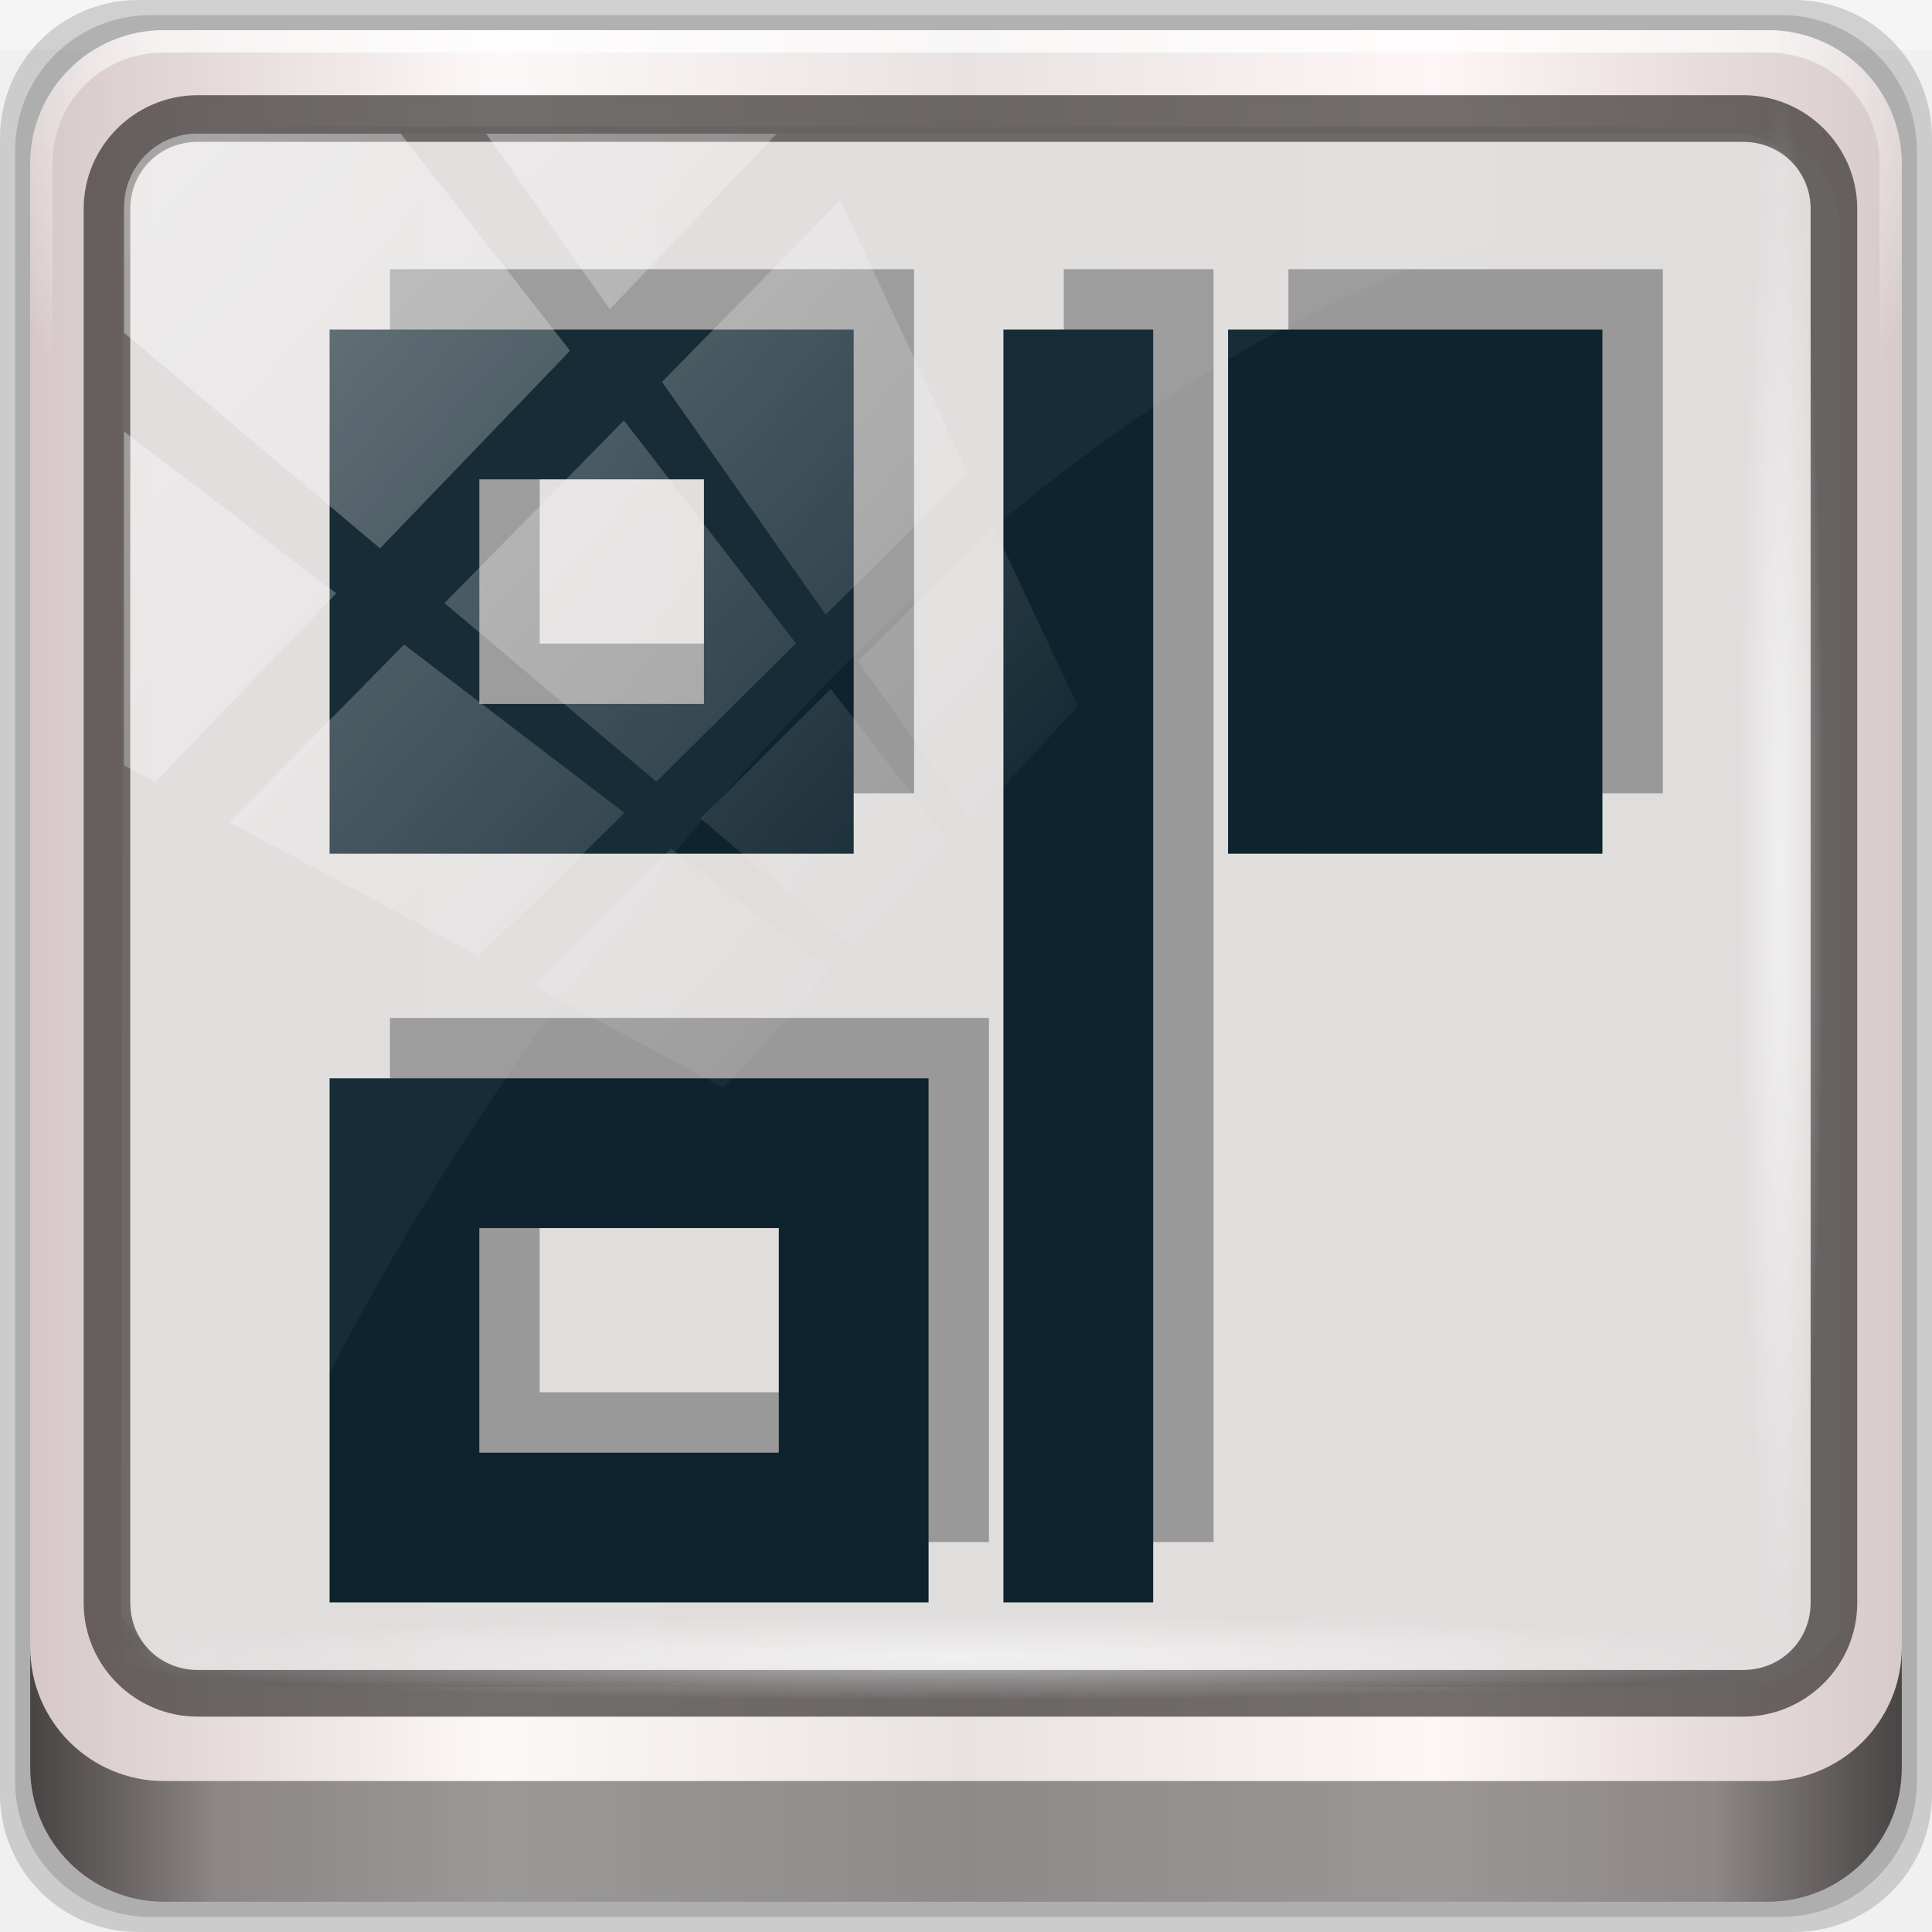
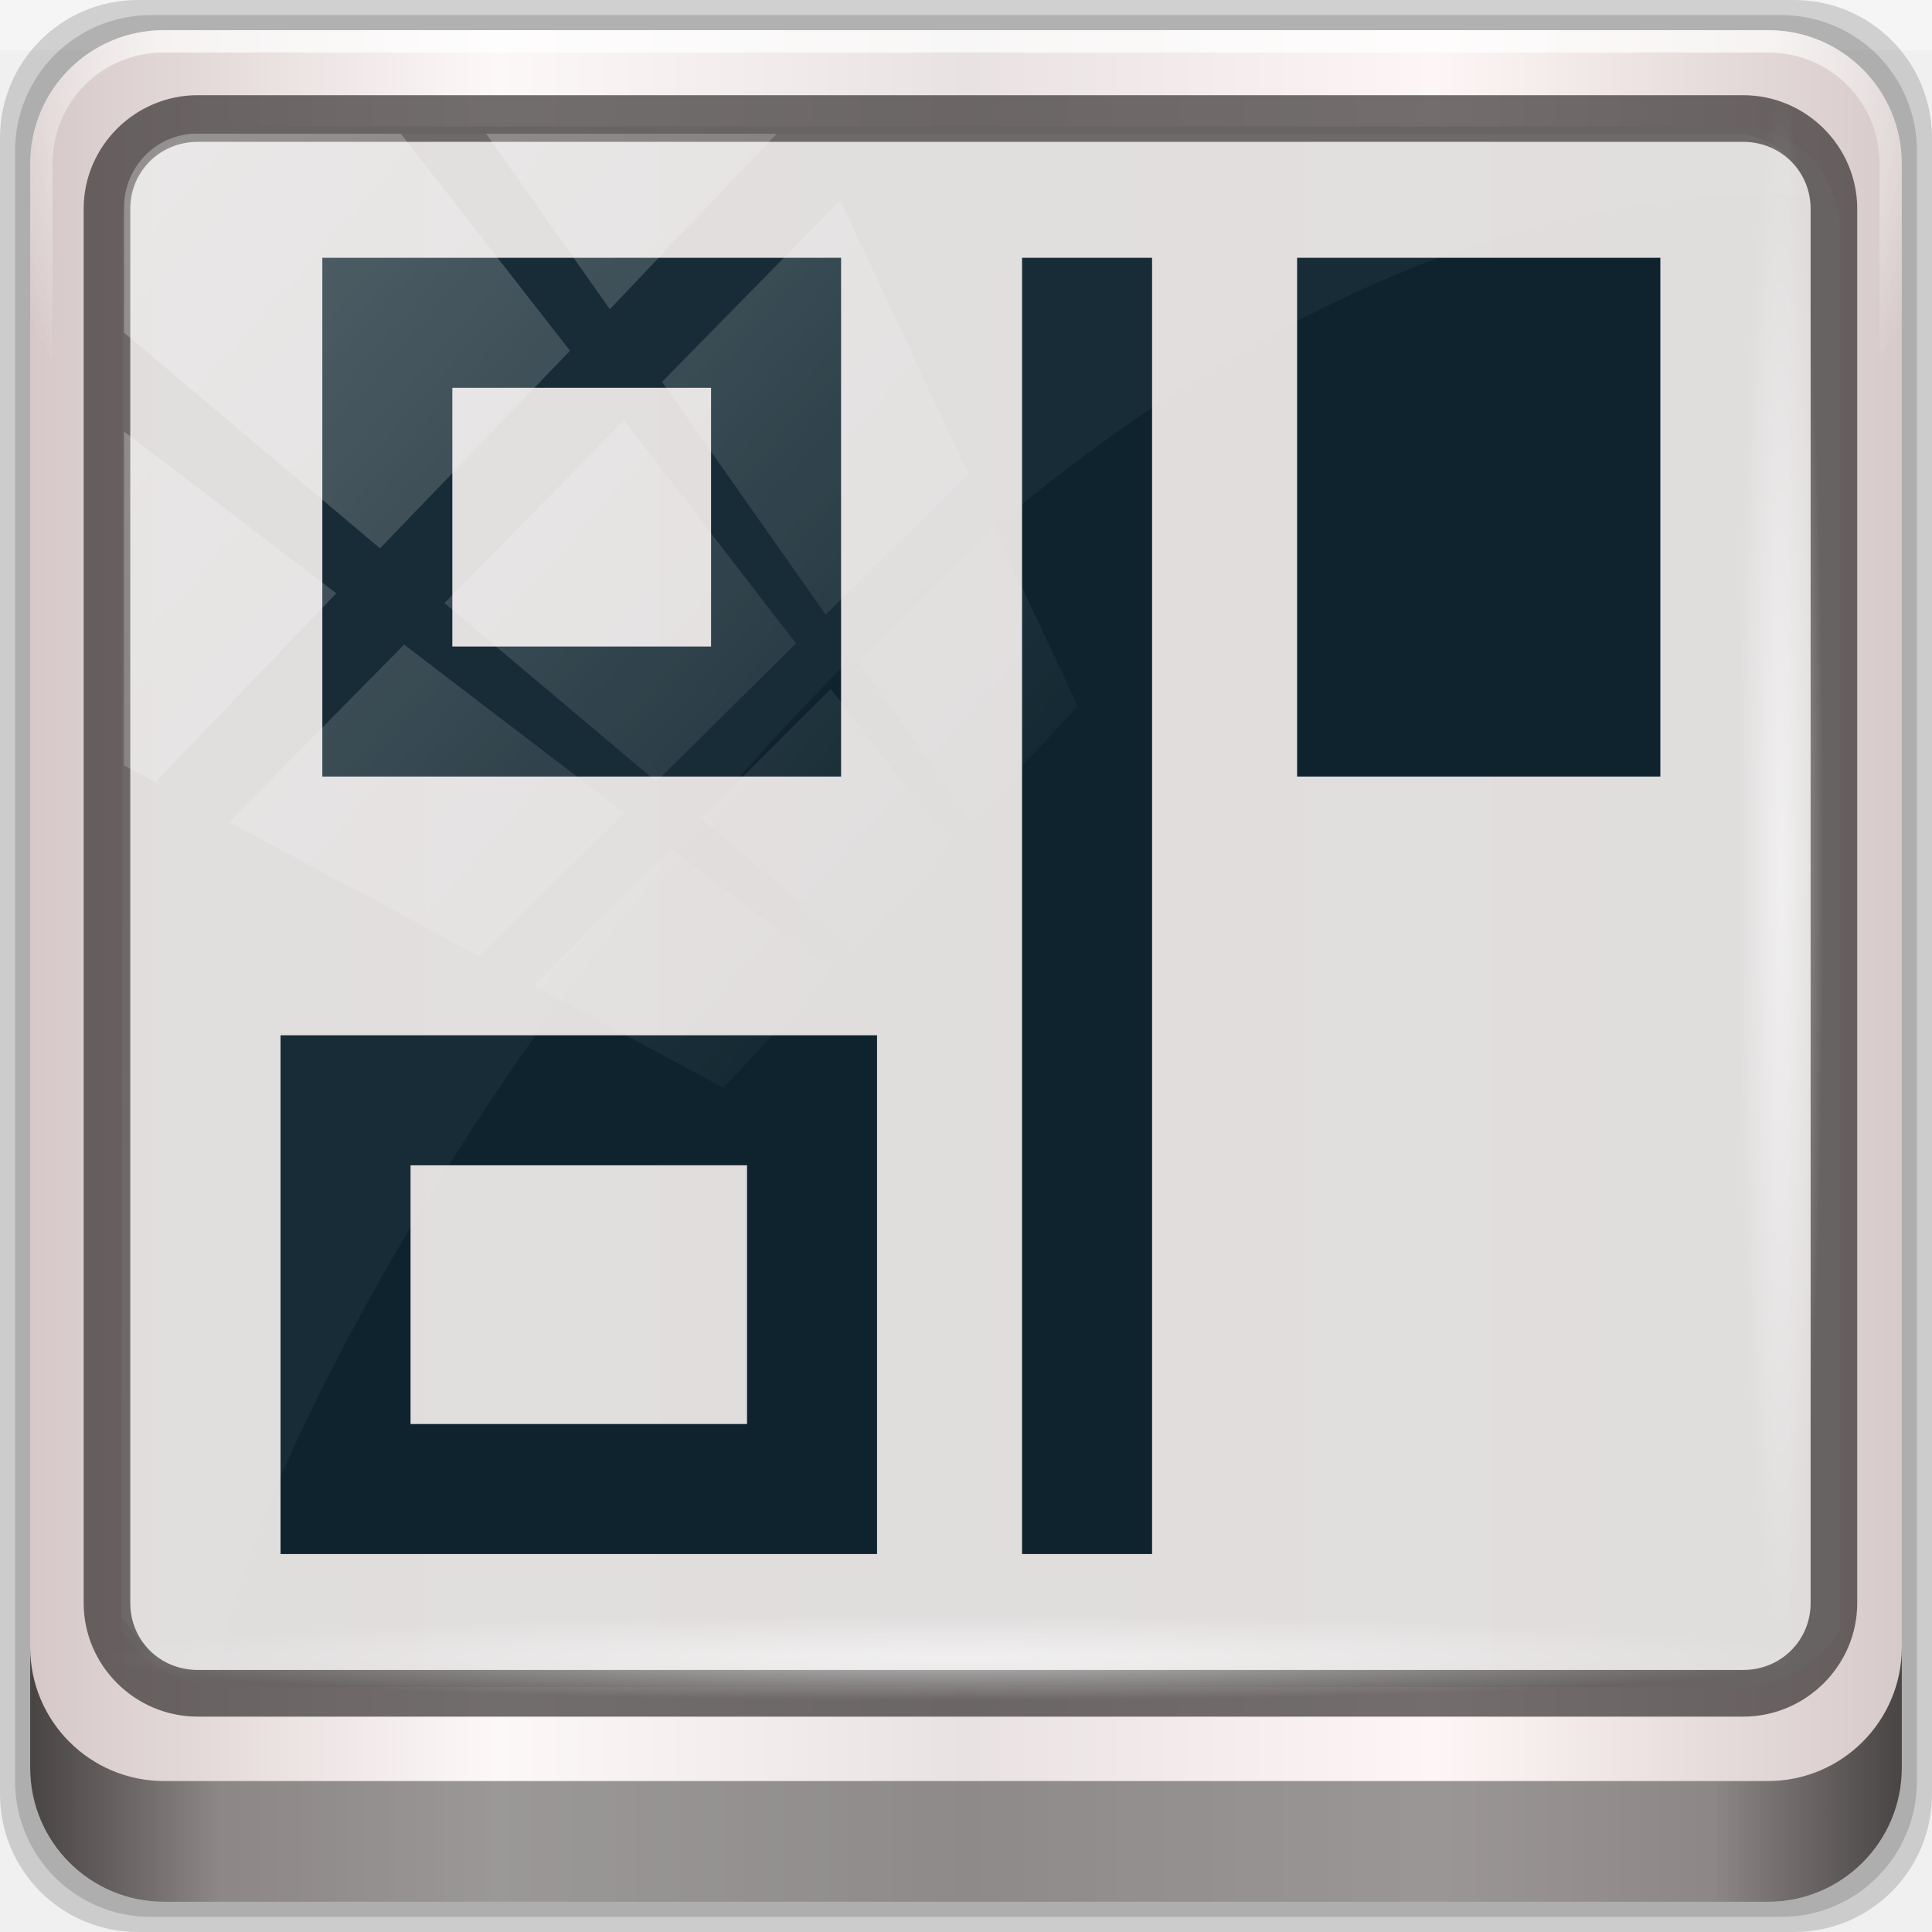
<svg xmlns="http://www.w3.org/2000/svg" xmlns:xlink="http://www.w3.org/1999/xlink" viewBox="0 0 96 96" version="1.1" id="svg6">
  <defs id="defs3051">
    <style type="text/css" id="current-color-scheme">
      .ColorScheme-Text {
        color:#4d4d4d;
      }
      </style>
    <linearGradient y2="47" x2="90" y1="47" x1="6" gradientTransform="matrix(1.141506,0,0,1.141506,7.069338,-16.1436)" gradientUnits="userSpaceOnUse" id="linearGradient7426" xlink:href="#linearGradient6139-0" />
    <linearGradient id="linearGradient6139-0">
      <stop id="stop6141-2" offset="0" style="stop-color:#d6c8c8;stop-opacity:1" />
      <stop style="stop-color:#fdf8f8;stop-opacity:1" offset="0.25" id="stop6151-0" />
      <stop style="stop-color:#e9e2e2;stop-opacity:1" offset="0.5" id="stop6147-1" />
      <stop id="stop6149-4" offset="0.75" style="stop-color:#fef6f6;stop-opacity:1" />
      <stop id="stop6143-4" offset="1" style="stop-color:#d7caca;stop-opacity:1" />
    </linearGradient>
    <radialGradient r="41" fy="6.213" fx="158" cy="6.213" cx="158" gradientTransform="matrix(0,1.729007,-2.17417,0,120.3277,-221.4261)" gradientUnits="userSpaceOnUse" id="radialGradient7428" xlink:href="#linearGradient3888-8-4-8-6" />
    <linearGradient id="linearGradient3888-8-4-8-6">
      <stop style="stop-color:#ffffff;stop-opacity:1;" offset="0" id="stop3890-4-7-9-7" />
      <stop style="stop-color:#ffffff;stop-opacity:0;" offset="1" id="stop3892-5-8-2-7" />
    </linearGradient>
    <radialGradient r="42" fy="-27" fx="48" cy="-27" cx="48" gradientTransform="matrix(-1.143651,0,0,-0.9333549,212.7619,-20.40058)" gradientUnits="userSpaceOnUse" id="radialGradient7430" xlink:href="#linearGradient4091-0-3-0-7" />
    <linearGradient id="linearGradient4091-0-3-0-7">
      <stop style="stop-color:#ffffff;stop-opacity:1;" offset="0" id="stop4093-3-6-4-2" />
      <stop id="stop4099-6-1-8-3" offset="0.8" style="stop-color:#ffffff;stop-opacity:1;" />
      <stop style="stop-color:#ffffff;stop-opacity:0;" offset="1" id="stop4095-1-0-7-9" />
    </linearGradient>
    <clipPath id="clipPath4194-1-2-5">
      <rect width="89.6" height="89.6" rx="6.4" ry="6.4" x="6.4" y="6.4" id="rect4196-1-6-2" style="fill:#ff00ff;fill-opacity:1;fill-rule:nonzero;stroke:none;stroke-width:1.067" />
    </clipPath>
    <linearGradient y2="88.172" x2="94.5" y1="88.172" x1="1.5" gradientTransform="matrix(1.031038,0,0,1.031038,12.37182,-11.98263)" gradientUnits="userSpaceOnUse" id="linearGradient7460" xlink:href="#linearGradient3832-0-6-1-1" />
    <linearGradient id="linearGradient3832-0-6-1-1">
      <stop style="stop-color:#000000;stop-opacity:1;" offset="0" id="stop3834-6-3-7-1" />
      <stop id="stop3872-2-4" offset="0.1" style="stop-color:#000000;stop-opacity:0.588;" />
      <stop style="stop-color:#000000;stop-opacity:0.588;" offset="0.9" id="stop3844-6-2-7-6" />
      <stop style="stop-color:#000000;stop-opacity:1;" offset="1" id="stop3836-5-0-2-9" />
    </linearGradient>
    <radialGradient r="43.199" fy="44.893" fx="13.948" cy="44.893" cx="13.948" gradientTransform="matrix(1.0054,0,0,0.05071751,47.32267,70.6723)" gradientUnits="userSpaceOnUse" id="radialGradient7462" xlink:href="#linearGradient3888-8-4-8-6" />
    <radialGradient r="43.199" fy="44.893" fx="13.948" cy="44.893" cx="13.948" gradientTransform="matrix(0.9158986,0,0,0.05071751,19.70581,-105.8956)" gradientUnits="userSpaceOnUse" id="radialGradient7464" xlink:href="#linearGradient3888-8-4-8-6" />
    <linearGradient y2="14.514" x2="50.528" y1="-28.642" x1="2.771" gradientUnits="userSpaceOnUse" id="linearGradient7466" xlink:href="#linearGradient3888-8-4-8-6" />
    <clipPath clipPathUnits="userSpaceOnUse" id="clipPath4156-4">
      <path style="opacity:0.6;fill:#ffffff;fill-opacity:1;stroke:none" d="m 27.046,-55.695 -14.214,13.321 h 0.061 l 15.653,21.771 10.231,-10.546 C 38.562,-32.302 27.468,-54.819 27.046,-55.695 Z M 9.647,-39.383 -5.241,-25.321 15.988,-7.806 26.372,-18.383 Z m 31.491,12.951 -9.741,9.714 8.945,12.458 7.781,-7.555 z m -49.84,4.379 -13.754,12.982 26.283,13.846 0.061,-0.062 -0.123,-0.062 L 13.599,-5.401 -8.702,-22.053 Z m 38.015,7.401 -9.803,9.775 11.579,9.559 7.628,-7.401 -8.669,-11.009 z m 20.187,5.674 -7.383,7.216 6.188,8.542 5.82,-6.137 z m -32.195,6.322 -9.557,9.498 13.662,7.185 7.934,-7.678 z m 23.312,2.374 -7.107,6.938 8.363,6.907 5.361,-5.674 -0.061,-0.092 -0.092,0.123 -6.464,-8.203 z m -8.73,8.542 -7.505,7.339 10.354,5.458 c 1.397,-1.321 5.675,-6.123 5.851,-6.322 z" id="path4158-0" />
    </clipPath>
    <linearGradient x1="7.941" y1="5.099" x2="7.941" y2="19.219" id="linearGradient4057" xlink:href="#linearGradient4281-6-89" gradientUnits="userSpaceOnUse" gradientTransform="matrix(3.53009,0,0,2.54951,16,18)" />
    <linearGradient id="linearGradient4281-6-89">
      <stop id="stop4283-9-4" style="stop-color:#1e1e1e;stop-opacity:1" offset="0" />
      <stop id="stop4285-8-1" style="stop-color:#505050;stop-opacity:1" offset="1" />
    </linearGradient>
    <linearGradient x1="38" y1="28" x2="38" y2="68" id="linearGradient3156-2" xlink:href="#linearGradient4281-6-89" gradientUnits="userSpaceOnUse" gradientTransform="translate(-100)" />
    <linearGradient x1="45.448" y1="92.54" x2="45.448" y2="7.017" id="ButtonShadow-4" gradientUnits="userSpaceOnUse" gradientTransform="scale(1.005865,0.994169)">
      <stop id="stop3750-15" style="stop-color:#000000;stop-opacity:1" offset="0" />
      <stop id="stop3752-24" style="stop-color:#000000;stop-opacity:0.588" offset="1" />
    </linearGradient>
    <filter style="color-interpolation-filters:sRGB" id="filter3174-80">
      <feGaussianBlur id="feGaussianBlur3176-2" stdDeviation="1.71" />
    </filter>
    <linearGradient x1="48" y1="20.221" x2="48" y2="138.661" id="linearGradient3613-5" xlink:href="#linearGradient3888-8-4-8-6" gradientUnits="userSpaceOnUse" />
    <clipPath id="clipPath3613-61">
      <rect width="84" height="84" rx="6" ry="6" x="6" y="6" id="rect3615-83" style="fill:#ffffff;fill-opacity:1;fill-rule:nonzero;stroke:none" />
    </clipPath>
    <filter style="color-interpolation-filters:sRGB" x="-0.192" y="-0.192" width="1.384" height="1.384" id="filter3794-5">
      <feGaussianBlur id="feGaussianBlur3796-1" stdDeviation="5.28" />
    </filter>
    <filter style="color-interpolation-filters:sRGB" id="filter3174">
      <feGaussianBlur id="feGaussianBlur3176" stdDeviation="1.71" />
    </filter>
    <clipPath id="clipPath3613">
      <rect width="84" height="84" rx="6" ry="6" x="6" y="6" id="rect3615" style="fill:#ffffff;fill-opacity:1;fill-rule:nonzero;stroke:none" />
    </clipPath>
    <filter style="color-interpolation-filters:sRGB" x="-0.192" y="-0.192" width="1.384" height="1.384" id="filter3794">
      <feGaussianBlur id="feGaussianBlur3796" stdDeviation="5.28" />
    </filter>
    <linearGradient x1="38" y1="36" x2="38" y2="68" id="linearGradient3935" xlink:href="#linearGradient4281-6-89" gradientUnits="userSpaceOnUse" gradientTransform="translate(4,-4)" />
    <filter style="color-interpolation-filters:sRGB" id="filter3174-30">
      <feGaussianBlur id="feGaussianBlur3176-29" stdDeviation="1.71" />
    </filter>
    <clipPath id="clipPath3613-60">
      <rect width="84" height="84" rx="6" ry="6" x="6" y="6" id="rect3615-0" style="fill:#ffffff;fill-opacity:1;fill-rule:nonzero;stroke:none" />
    </clipPath>
    <filter style="color-interpolation-filters:sRGB" x="-0.192" y="-0.192" width="1.384" height="1.384" id="filter3794-8">
      <feGaussianBlur id="feGaussianBlur3796-53" stdDeviation="5.28" />
    </filter>
    <linearGradient x1="4" y1="11" x2="18" y2="11" id="linearGradient3037" xlink:href="#SpecificGradient" gradientUnits="userSpaceOnUse" />
    <linearGradient x1="10.762" y1="4" x2="10.762" y2="18.011" id="SpecificGradient" gradientUnits="userSpaceOnUse">
      <stop id="stop3292" style="stop-color:#a50000;stop-opacity:1" offset="0" />
      <stop id="stop3294" style="stop-color:#e73800;stop-opacity:1" offset="1" />
    </linearGradient>
    <filter style="color-interpolation-filters:sRGB" id="filter3174-6">
      <feGaussianBlur id="feGaussianBlur3176-69" stdDeviation="1.71" />
    </filter>
    <clipPath id="clipPath3613-9">
      <rect width="84" height="84" rx="6" ry="6" x="6" y="6" id="rect3615-9" style="fill:#ffffff;fill-opacity:1;fill-rule:nonzero;stroke:none" />
    </clipPath>
    <filter style="color-interpolation-filters:sRGB" x="-0.192" y="-0.192" width="1.384" height="1.384" id="filter3794-74">
      <feGaussianBlur id="feGaussianBlur3796-54" stdDeviation="5.28" />
    </filter>
    <linearGradient x1="9.397" y1="5.547" x2="9.397" y2="19.983" id="linearGradient3960" xlink:href="#linearGradient4281-6-89" gradientUnits="userSpaceOnUse" gradientTransform="matrix(3.328201,0,0,2.704163,-227.2027,-331.6322)" />
    <filter style="color-interpolation-filters:sRGB" id="filter3174-5">
      <feGaussianBlur id="feGaussianBlur3176-27" stdDeviation="1.71" />
    </filter>
    <clipPath id="clipPath3613-2">
      <rect width="84" height="84" rx="6" ry="6" x="6" y="6" id="rect3615-16" style="fill:#ffffff;fill-opacity:1;fill-rule:nonzero;stroke:none" />
    </clipPath>
    <filter style="color-interpolation-filters:sRGB" x="-0.192" y="-0.192" width="1.384" height="1.384" id="filter3794-72">
      <feGaussianBlur id="feGaussianBlur3796-6" stdDeviation="5.28" />
    </filter>
    <linearGradient x1="24.508" y1="35.528" x2="55.492" y2="35.528" id="linearGradient4134" xlink:href="#linearGradient4281-6-89" gradientUnits="userSpaceOnUse" gradientTransform="matrix(0,0.9145735,0.8307819,0,36.61531,14.94161)" />
    <radialGradient r="41" fy="6.213" fx="158" cy="6.213" cx="158" gradientTransform="matrix(0,1.729007,-2.17417,0,85.81428,-225.4825)" gradientUnits="userSpaceOnUse" id="radialGradient1096" xlink:href="#linearGradient3888-8-4-8-6" />
    <radialGradient xlink:href="#linearGradient4091-0-3-0-7" id="radialGradient1075" gradientUnits="userSpaceOnUse" gradientTransform="matrix(-1.143651,0,0,-0.9333549,212.7619,-20.40058)" cx="48" cy="-27" fx="48" fy="-27" r="42" />
  </defs>
  <g transform="translate(1.5099815e-8,27.73333)" id="layer1">
    <g id="g7008" transform="translate(-8.580222,-18.49007)">
      <g id="g1023">
        <g transform="translate(-2.081423,7.339514)" id="g1058">
          <g transform="matrix(0.9698962,0,0,0.9698962,1.86227,-4.960875)" id="g1073">
            <g transform="translate(-3.299327)" id="g1088">
              <rect y="-11.983" x="12.372" height="2.578" width="98.98" id="rect3880" style="opacity:0.312;fill:#ffffff;fill-opacity:1;stroke:none;stroke-width:1.031" />
              <path id="path3288" d="M 104.281,-11.983 H 19.442 c -3.917,0 -7.07,3.153 -7.07,7.07 V 79.927 c 0,3.917 3.153,7.07 7.07,7.07 H 104.281 c 3.917,0 7.07,-3.153 7.07,-7.07 V -4.913 c 0,-3.917 -3.153,-7.07 -7.07,-7.07 z" style="display:inline;opacity:0.15;fill:#000000;fill-opacity:1;fill-rule:nonzero;stroke:none;stroke-width:1.031" />
              <path style="display:inline;opacity:0.15;fill:#000000;fill-opacity:1;fill-rule:nonzero;stroke:none;stroke-width:1.031" d="M 103.619,-11.209 H 20.105 c -3.856,0 -6.96,3.104 -6.96,6.96 V 79.264 c 0,3.856 3.104,6.96 6.96,6.96 h 83.514 c 3.856,0 6.96,-3.104 6.96,-6.96 V -4.25 c 0,-3.856 -3.104,-6.96 -6.96,-6.96 z" id="path4085" />
              <path id="rect4251-1" d="M 102.956,-10.436 H 20.767 c -3.794,0 -6.849,3.055 -6.849,6.849 V 78.601 c 0,3.794 3.055,6.849 6.849,6.849 h 82.188 c 3.794,0 6.849,-3.055 6.849,-6.849 V -3.587 c 0,-3.794 -3.055,-6.849 -6.849,-6.849 z" style="display:inline;fill:url(#linearGradient7426);fill-opacity:1;fill-rule:nonzero;stroke:none;stroke-width:1.031" />
              <path id="path1100" d="m 23.969,-5.505 c -2.993,0 -5.368,2.39 -5.368,5.4 v 22.377 7.56 41.682 c 1.15,1.759 3.11,2.936 5.368,2.936 h 4.295 68.714 4.295 c 2.258,0 4.219,-1.177 5.368,-2.936 V 29.832 22.271 -0.105 c 0,-3.01 -2.376,-5.4 -5.368,-5.4 z" style="display:inline;opacity:0.963;fill:#e0dddd;fill-opacity:1;fill-rule:nonzero;stroke:none;stroke-width:1.077" />
-               <g id="g1380" transform="matrix(1,0,0,-1,-2e-6,71.9213)">
-                 <path style="color:#4d4d4d;fill:#999999;fill-opacity:1;stroke:#999999;stroke-width:3.836" d="m 34.268,6.821 v 19.179 3.836 h 23.015 3.836 V 6.821 H 38.104 Z m 34.522,0 V 68.194 h 3.836 V 6.821 Z M 38.104,10.657 H 57.283 V 26 H 38.104 Z m -3.836,34.522 v 3.836 15.343 3.836 h 3.836 15.343 3.836 V 64.358 45.179 Z m 46.03,0 v 19.179 3.836 h 11.507 3.836 V 45.179 H 84.134 Z M 38.104,49.015 H 53.447 V 64.358 H 38.104 Z" class="ColorScheme-Text" id="path1093" />
-                 <path id="path4" class="ColorScheme-Text" d="m 31.175,3.728 v 19.179 3.836 h 23.015 3.836 V 3.728 H 35.011 Z m 34.522,0 V 65.101 h 3.836 V 3.728 Z M 35.011,7.563 H 54.19 V 22.907 H 35.011 Z M 31.175,42.086 v 3.836 15.343 3.836 h 3.836 15.343 3.836 V 61.265 42.086 Z m 46.03,0 v 19.179 3.836 H 88.712 92.548 V 42.086 H 81.041 Z M 35.011,45.922 H 50.354 V 61.265 H 35.011 Z" style="color:#4d4d4d;fill:#0e232e;fill-opacity:1;stroke:#0e232e;stroke-width:3.836" />
+               <g id="g1380" transform="matrix(1.03842,0,0,-1.03842,-2.385511,73.36177)" style="fill:#0e232e;stroke:#0e232e">
+                 <path id="path4" class="ColorScheme-Text" d="m 29.341,6.806 v 19.179 3.836 h 23.015 3.836 V 6.806 H 33.177 Z m 36.584,0 v 61.373 h 3.836 V 6.806 Z M 33.177,10.642 H 52.356 V 25.985 H 33.177 Z m -1.774,34.522 v 3.836 15.343 3.836 h 3.836 15.343 3.836 V 64.343 45.164 Z m 48.092,0 v 19.179 3.836 h 11.507 3.836 V 45.164 H 83.331 Z M 35.239,49 H 50.582 V 64.343 H 35.239 Z" style="color:#4d4d4d;fill:#0e232e;fill-opacity:1;stroke:#0e232e;stroke-width:2.578;stroke-miterlimit:4;stroke-dasharray:none" />
              </g>
              <g transform="matrix(1.070162,0,0,1.070162,-107.0813,-15.57285)" id="g3272">
                <path style="display:inline;opacity:0.45;fill:url(#radialGradient1075);fill-opacity:1;fill-rule:nonzero;stroke:none;stroke-width:1.067" d="m 119.467,4.8 c -3.546,0 -6.4,2.854 -6.4,6.4 v 16 h 1.067 v -16 c 0,-2.973 2.36,-5.333 5.333,-5.333 h 76.8 c 2.973,0 5.333,2.36 5.333,5.333 v 16 h 1.067 v -16 c 0,-3.546 -2.854,-6.4 -6.4,-6.4 z" id="path4236-5" />
              </g>
              <path style="color:#000000;font-style:normal;font-variant:normal;font-weight:normal;font-stretch:normal;font-size:medium;line-height:normal;font-family:Sans;-inkscape-font-specification:Sans;text-indent:0;text-align:start;text-decoration:none;text-decoration-line:none;letter-spacing:normal;word-spacing:normal;text-transform:none;writing-mode:lr-tb;direction:ltr;baseline-shift:baseline;text-anchor:start;display:inline;overflow:visible;visibility:visible;fill:#241f1f;fill-opacity:0.633;stroke:none;stroke-width:2.449;marker:none;enable-background:accumulate" d="m 22.502,-7.106 c -3.213,0 -5.844,2.618 -5.844,5.821 V 70.143 c 0,3.203 2.631,5.821 5.844,5.821 h 79.175 c 3.213,0 5.844,-2.618 5.844,-5.821 V -1.285 c 0,-3.203 -2.631,-5.821 -5.844,-5.821 z m 0,2.391 h 79.175 c 1.947,0 3.456,1.526 3.456,3.43 V 70.143 c 0,1.904 -1.509,3.43 -3.456,3.43 H 22.502 c -1.947,0 -3.456,-1.526 -3.456,-3.43 V -1.285 c 0,-1.904 1.509,-3.43 3.456,-3.43 z" id="path4989" />
              <path id="path4118" d="m 13.918,72.401 v 6.186 c 0,3.794 3.068,6.863 6.863,6.863 h 82.161 c 3.794,0 6.863,-3.068 6.863,-6.863 v -6.186 c 0,3.794 -3.068,6.863 -6.863,6.863 H 20.781 c -3.794,0 -6.863,-3.068 -6.863,-6.863 z" style="display:inline;opacity:0.658;fill:url(#linearGradient7460);fill-opacity:1;fill-rule:nonzero;stroke:none;stroke-width:1.031" />
              <rect ry="4.382" rx="0" y="70.758" x="17.914" height="4.382" width="86.865" id="rect4131" style="opacity:0.55;fill:url(#radialGradient7462);fill-opacity:1;stroke:none;stroke-width:1.031" />
              <rect transform="rotate(90)" style="opacity:0.55;fill:url(#radialGradient7464);fill-opacity:1;stroke:none;stroke-width:1.031" id="rect4141" width="79.132" height="4.382" x="-7.085" y="-105.81" rx="0" ry="4.382" />
              <path id="rect4190" d="m 22.448,-5.133 c -2.055,0 -3.716,1.701 -3.721,3.799 L 18.574,70.799 c 1.973,2.599 1.717,2.486 5.002,2.762 1.86,-15.322 37.632,-75.613 79.821,-75.613 0.503,0 0.993,0.02 1.494,0.03 -0.312,-1.771 -1.805,-3.111 -3.633,-3.111 z" style="opacity:0.04;fill:#ffffff;fill-opacity:1;stroke:none;stroke-width:1.031" />
-               <rect clip-path="url(#clipPath4156-4)" ry="3.957" rx="3.957" y="-30" x="2" height="92" width="92" id="rect4146" style="opacity:0.402;fill:url(#linearGradient7466);fill-opacity:1;stroke:none" transform="matrix(0.9375278,0,0,0.9571924,16.85179,23.58285)" />
+               <rect clip-path="url(#clipPath4156-4)" ry="3.957" rx="3.957" y="-30" x="2" height="92" width="92" id="rect4146" style="opacity:0.27;fill:url(#linearGradient7466);fill-opacity:1;stroke:none" transform="matrix(0.9375278,0,0,0.9571924,16.85179,23.58285)" />
              <g id="g1094" transform="matrix(1.070162,0,0,1.070162,-107.0813,-15.57285)">
                <path id="path1092" d="m 119.467,4.8 c -3.546,0 -6.4,2.854 -6.4,6.4 v 16 h 1.067 v -16 c 0,-2.973 2.36,-5.333 5.333,-5.333 h 76.8 c 2.973,0 5.333,2.36 5.333,5.333 v 16 h 1.067 v -16 c 0,-3.546 -2.854,-6.4 -6.4,-6.4 z" style="display:inline;opacity:0.45;fill:url(#radialGradient7430);fill-opacity:1;fill-rule:nonzero;stroke:none;stroke-width:1.067" />
              </g>
              <g id="g1104" transform="matrix(1.070162,0,0,1.070162,-211.1639,29.13618)" />
            </g>
          </g>
        </g>
      </g>
    </g>
  </g>
</svg>
